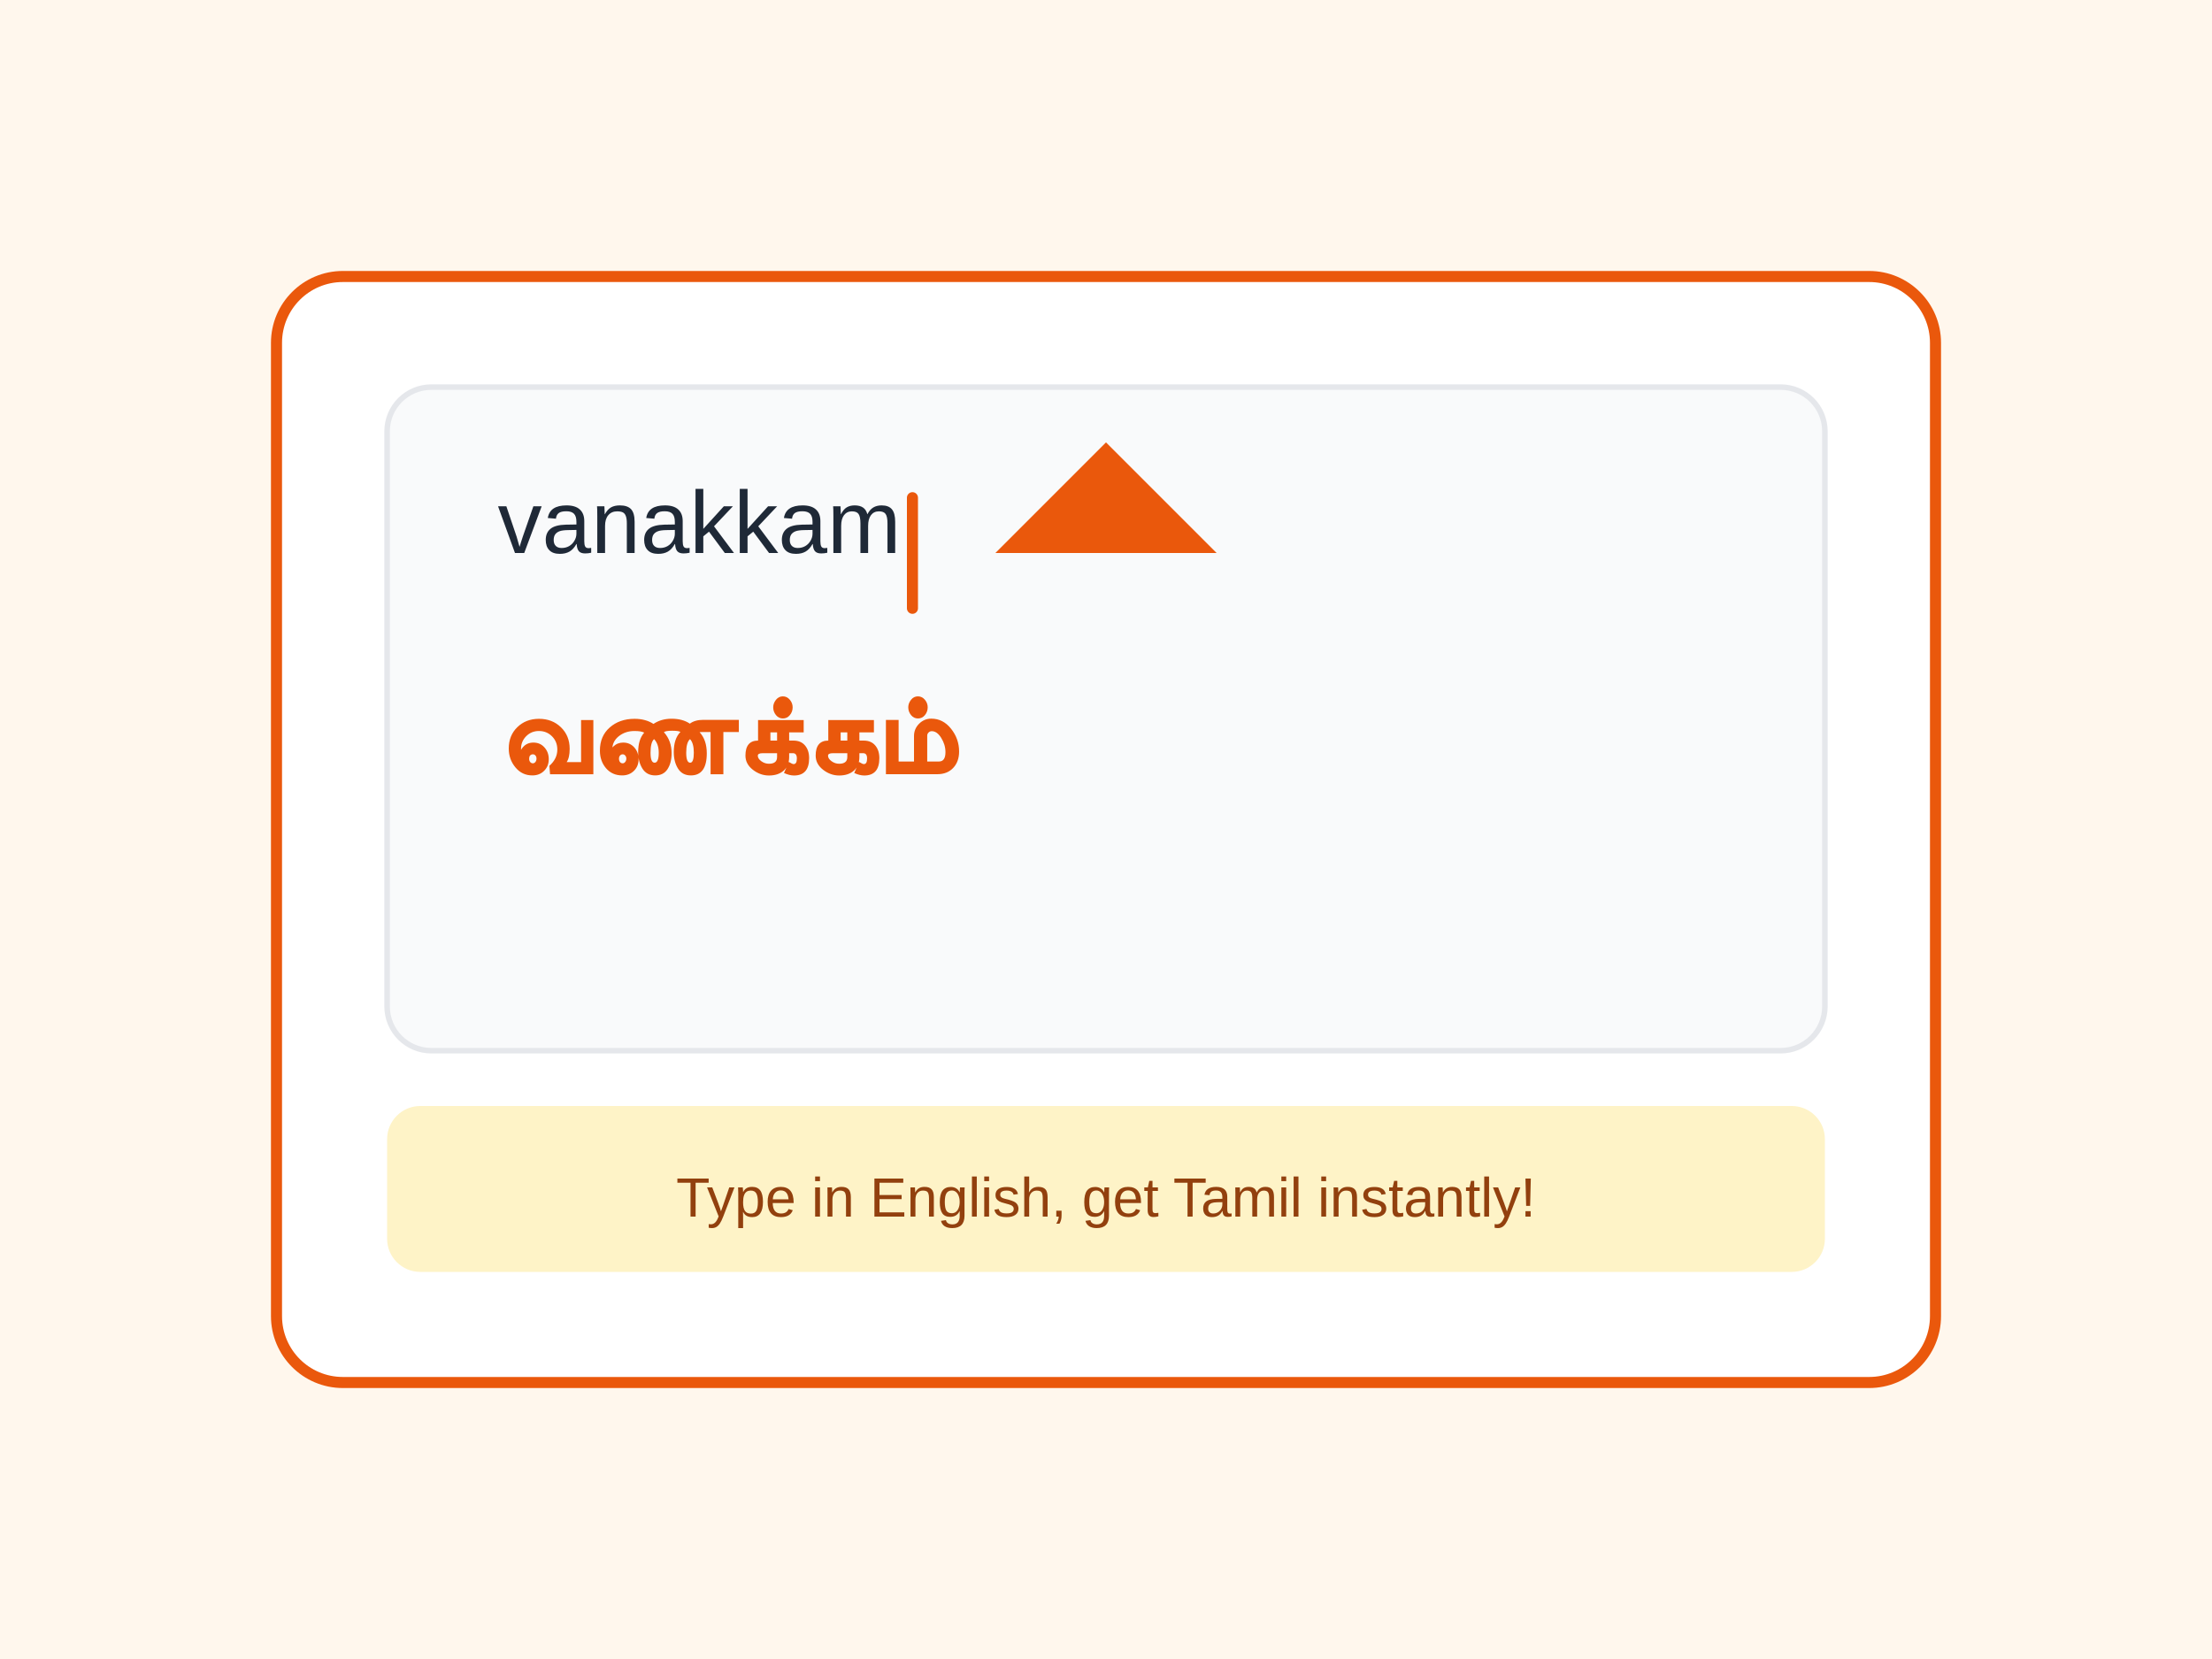
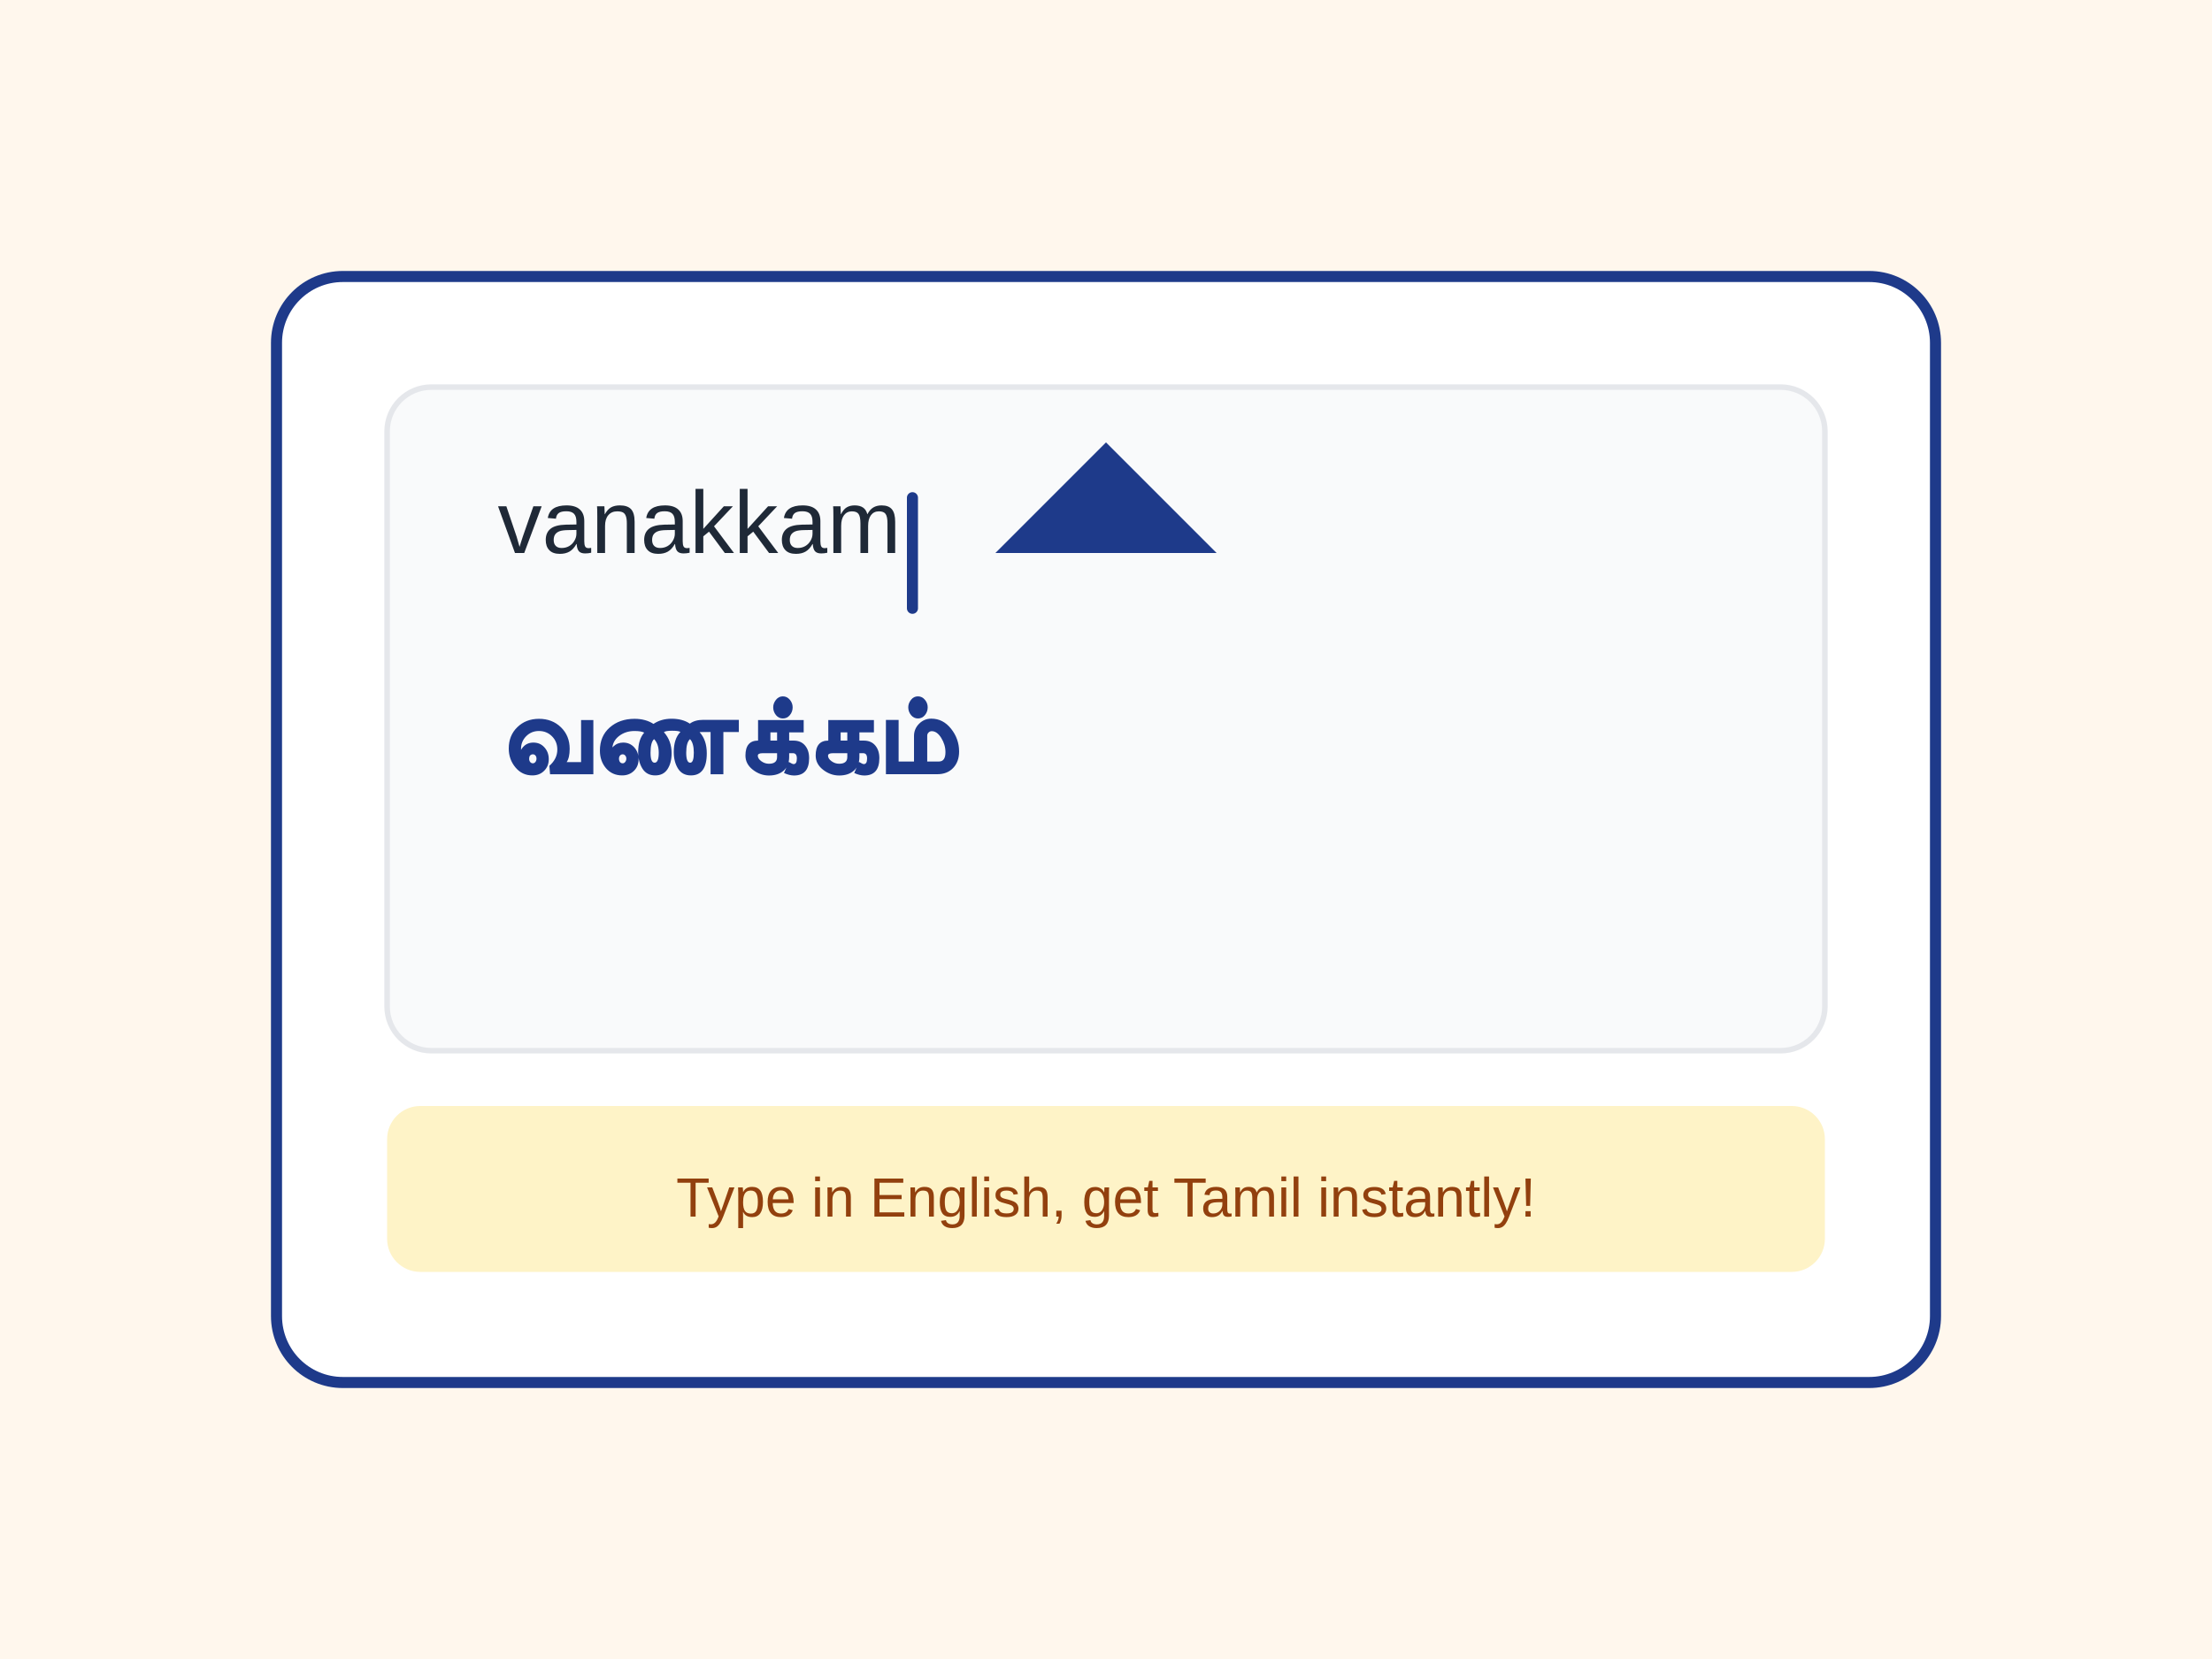
<svg xmlns="http://www.w3.org/2000/svg" viewBox="0 0 400 300" fill="none">
  <rect width="400" height="300" fill="#FFF7ED" />
-   <rect x="50" y="50" width="300" height="200" rx="12" fill="white" stroke="#EA580C" stroke-width="2" />
+   <rect x="50" y="50" width="300" height="200" rx="12" fill="white" stroke="#1e3a8a" stroke-width="2" />
  <rect x="70" y="70" width="260" height="120" rx="8" fill="#F9FAFB" stroke="#E5E7EB" />
  <text x="90" y="100" fill="#1F2937" font-size="16" font-family="Arial">vanakkam</text>
-   <path d="M165 90 L165 110" stroke="#EA580C" stroke-width="2" stroke-linecap="round">
+   <path d="M165 90 L165 110" stroke="#1e3a8a" stroke-width="2" stroke-linecap="round">
    <animate attributeName="opacity" values="1;0;1" dur="1s" repeatCount="indefinite" />
  </path>
-   <path d="M180 100 L220 100 L200 80 Z" fill="#EA580C" />
-   <text x="90" y="140" fill="#EA580C" font-size="20" font-family="Arial" font-weight="bold">வணக்கம்</text>
+   <path d="M180 100 L220 100 L200 80 Z" fill="#1e3a8a" />
+   <text x="90" y="140" fill="#1e3a8a" font-size="20" font-family="Arial" font-weight="bold">வணக்கம்</text>
  <rect x="70" y="200" width="260" height="30" rx="6" fill="#FEF3C7" />
  <text x="200" y="220" text-anchor="middle" fill="#92400E" font-size="10" font-family="Arial">Type in English, get Tamil instantly!</text>
</svg>
